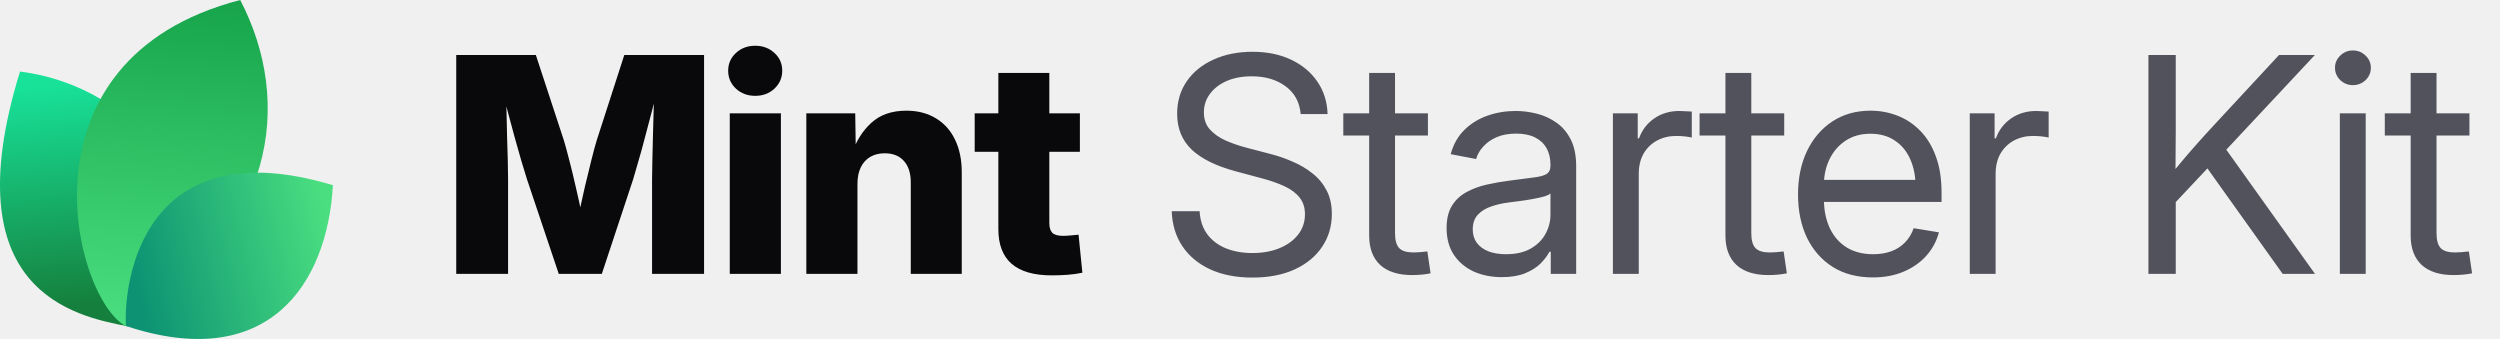
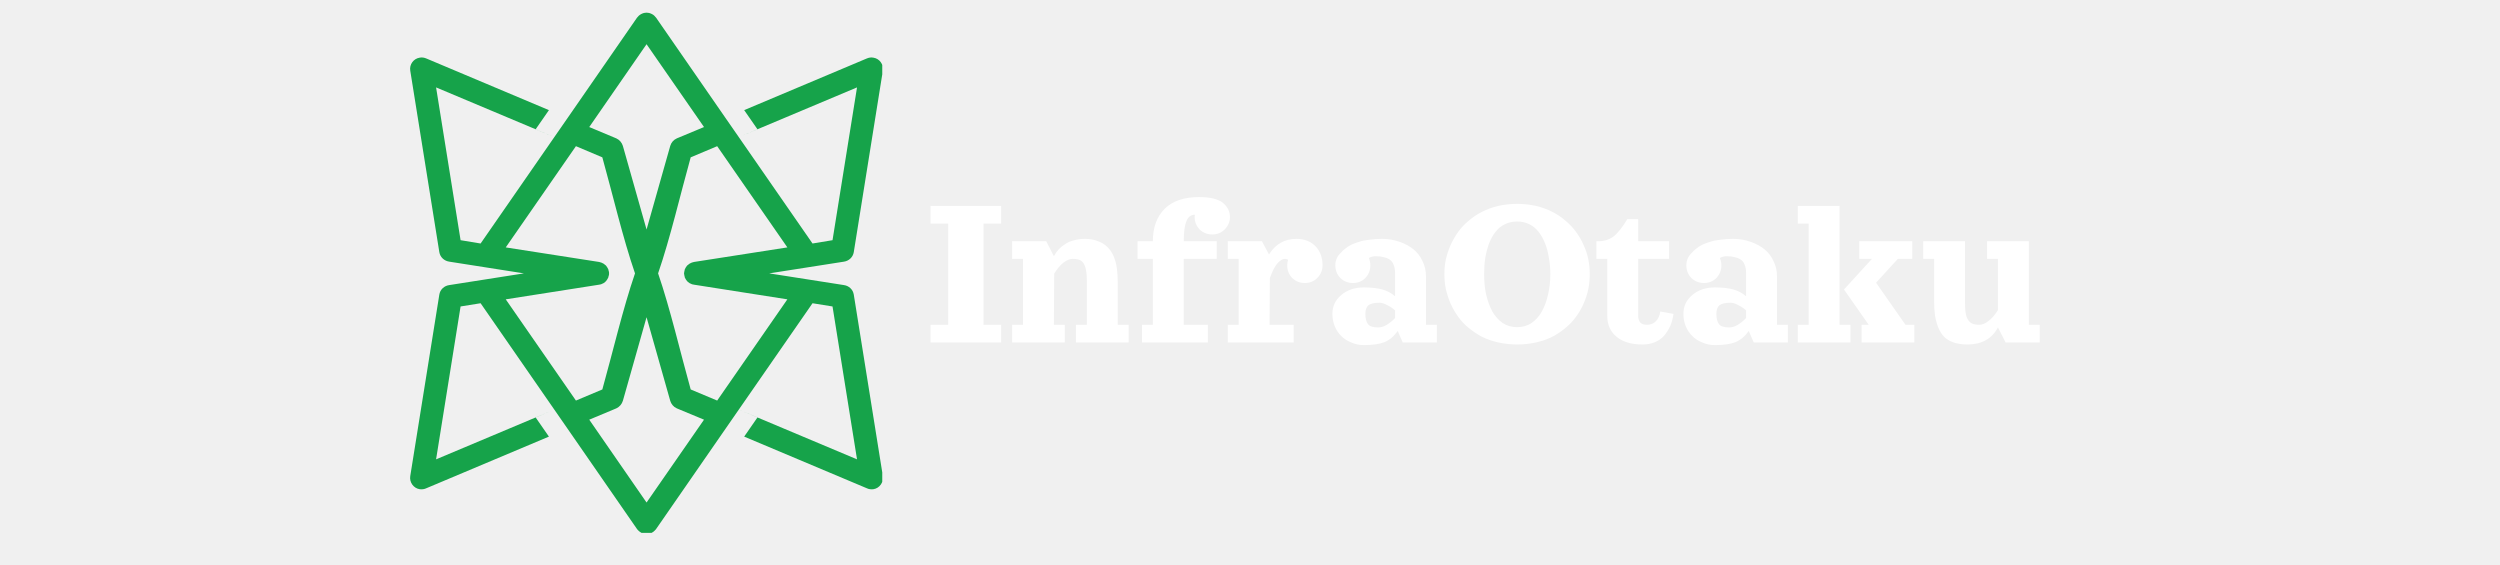
- <svg xmlns="http://www.w3.org/2000/svg" width="177" height="24" viewBox="0 0 177 24" fill="none">
-   <path d="M9.061 23.108C5.268 22.377 -3.391 20.627 1.417 5.064C9.634 6.099 16.973 14.064 9.061 23.108Z" fill="url(#paint0_linear_17557_2020)" />
-   <path d="M8.919 23.094C5.276 21.222 0.784 4.209 17.007 0C20.757 7.193 19.621 16.545 8.919 23.094Z" fill="url(#paint1_linear_17557_2020)" />
-   <path d="M8.914 23.079C8.735 19.882 10.159 9.085 23.57 13.111C23.181 20.123 18.984 26.418 8.914 23.079Z" fill="url(#paint2_linear_17557_2020)" />
-   <path d="M32.301 19.392V3.894H37.938L39.925 9.948C40.036 10.315 40.164 10.787 40.31 11.362C40.462 11.938 40.611 12.552 40.757 13.204C40.91 13.855 41.048 14.483 41.173 15.086C41.305 15.682 41.412 16.192 41.495 16.615H40.695C40.771 16.192 40.871 15.682 40.996 15.086C41.128 14.49 41.267 13.866 41.412 13.214C41.565 12.562 41.714 11.948 41.86 11.373C42.005 10.79 42.133 10.315 42.244 9.948L44.2 3.894H49.848V19.392H46.166V12.704C46.166 12.357 46.173 11.917 46.187 11.383C46.2 10.849 46.214 10.27 46.228 9.646C46.249 9.022 46.266 8.391 46.28 7.753C46.301 7.115 46.311 6.519 46.311 5.964H46.623C46.485 6.561 46.332 7.181 46.166 7.826C45.999 8.471 45.833 9.102 45.666 9.719C45.507 10.336 45.351 10.901 45.198 11.414C45.053 11.928 44.928 12.357 44.824 12.704L42.608 19.392H39.561L37.314 12.704C37.203 12.357 37.072 11.928 36.919 11.414C36.773 10.901 36.614 10.34 36.441 9.729C36.274 9.112 36.104 8.481 35.931 7.836C35.764 7.192 35.608 6.567 35.463 5.964H35.827C35.834 6.512 35.844 7.105 35.858 7.743C35.872 8.374 35.886 9.005 35.9 9.636C35.92 10.26 35.938 10.839 35.952 11.373C35.965 11.907 35.972 12.351 35.972 12.704V19.392H32.301ZM51.668 19.392V8.024H55.288V19.392H51.668ZM53.468 6.786C52.927 6.786 52.473 6.616 52.105 6.276C51.738 5.93 51.554 5.507 51.554 5.007C51.554 4.508 51.738 4.088 52.105 3.749C52.473 3.409 52.927 3.239 53.468 3.239C54.009 3.239 54.463 3.409 54.83 3.749C55.198 4.082 55.382 4.501 55.382 5.007C55.382 5.507 55.198 5.93 54.83 6.276C54.463 6.616 54.009 6.786 53.468 6.786ZM60.708 13.027V19.392H57.088V8.024H60.551L60.593 10.967H60.281C60.593 10.024 61.061 9.268 61.685 8.7C62.309 8.124 63.138 7.836 64.171 7.836C64.975 7.836 65.672 8.017 66.262 8.377C66.851 8.731 67.302 9.234 67.614 9.885C67.933 10.537 68.092 11.307 68.092 12.194V19.392H64.483V12.912C64.483 12.26 64.32 11.754 63.994 11.394C63.675 11.033 63.221 10.853 62.632 10.853C62.25 10.853 61.914 10.936 61.623 11.102C61.332 11.269 61.106 11.515 60.947 11.841C60.787 12.16 60.708 12.555 60.708 13.027ZM76.456 8.024V10.749H69.008V8.024H76.456ZM70.683 5.163H74.292V15.783C74.292 16.102 74.361 16.334 74.5 16.48C74.646 16.625 74.899 16.698 75.259 16.698C75.405 16.698 75.596 16.688 75.831 16.667C76.074 16.646 76.251 16.629 76.362 16.615L76.632 19.309C76.313 19.378 75.963 19.427 75.582 19.455C75.207 19.482 74.836 19.496 74.469 19.496C73.2 19.496 72.25 19.222 71.619 18.674C70.995 18.127 70.683 17.308 70.683 16.22V5.163Z" fill="#09090B" />
-   <path d="M88.667 19.652C87.523 19.652 86.528 19.458 85.682 19.07C84.843 18.681 84.188 18.137 83.716 17.437C83.245 16.736 82.992 15.908 82.957 14.951H84.933C84.968 15.596 85.148 16.14 85.474 16.584C85.8 17.021 86.24 17.354 86.795 17.582C87.35 17.804 87.974 17.915 88.667 17.915C89.388 17.915 90.026 17.801 90.581 17.572C91.143 17.343 91.583 17.024 91.902 16.615C92.228 16.199 92.391 15.717 92.391 15.169C92.391 14.698 92.266 14.306 92.017 13.994C91.767 13.675 91.413 13.408 90.956 13.193C90.498 12.978 89.954 12.787 89.323 12.621L87.502 12.132C86.123 11.765 85.082 11.255 84.382 10.603C83.689 9.944 83.342 9.095 83.342 8.055C83.342 7.174 83.571 6.404 84.028 5.746C84.486 5.087 85.117 4.577 85.921 4.217C86.726 3.849 87.645 3.666 88.678 3.666C89.718 3.666 90.63 3.853 91.413 4.227C92.204 4.602 92.824 5.122 93.275 5.787C93.726 6.446 93.965 7.209 93.993 8.076H92.089C92.013 7.23 91.656 6.574 91.018 6.11C90.387 5.638 89.586 5.403 88.615 5.403C87.95 5.403 87.36 5.513 86.847 5.735C86.341 5.957 85.946 6.262 85.661 6.651C85.377 7.032 85.235 7.469 85.235 7.961C85.235 8.447 85.377 8.849 85.661 9.168C85.946 9.48 86.317 9.74 86.774 9.948C87.232 10.149 87.724 10.319 88.251 10.457L89.884 10.884C90.439 11.023 90.977 11.206 91.496 11.435C92.023 11.657 92.495 11.934 92.911 12.267C93.334 12.593 93.67 12.995 93.92 13.474C94.17 13.945 94.294 14.504 94.294 15.149C94.294 16.015 94.066 16.788 93.608 17.468C93.157 18.148 92.512 18.681 91.673 19.07C90.834 19.458 89.832 19.652 88.667 19.652ZM101.097 8.024V9.594H95.106V8.024H101.097ZM96.937 5.163H98.767V16.521C98.767 17 98.865 17.347 99.059 17.562C99.26 17.77 99.6 17.874 100.078 17.874C100.21 17.874 100.366 17.867 100.546 17.853C100.733 17.832 100.903 17.815 101.056 17.801L101.285 19.351C101.097 19.392 100.886 19.423 100.65 19.444C100.414 19.465 100.189 19.475 99.974 19.475C98.996 19.475 98.244 19.236 97.717 18.758C97.197 18.272 96.937 17.579 96.937 16.677V5.163ZM106.33 19.621C105.595 19.621 104.932 19.489 104.343 19.226C103.754 18.955 103.285 18.564 102.939 18.05C102.592 17.53 102.419 16.896 102.419 16.147C102.419 15.495 102.547 14.965 102.804 14.556C103.06 14.146 103.403 13.828 103.833 13.599C104.263 13.363 104.742 13.186 105.269 13.068C105.796 12.95 106.333 12.857 106.881 12.787C107.574 12.69 108.132 12.617 108.555 12.569C108.978 12.52 109.287 12.441 109.481 12.33C109.675 12.212 109.772 12.014 109.772 11.737V11.654C109.772 11.203 109.679 10.815 109.492 10.489C109.311 10.163 109.041 9.91 108.68 9.729C108.32 9.549 107.872 9.459 107.338 9.459C106.805 9.459 106.34 9.546 105.945 9.719C105.556 9.892 105.241 10.118 104.998 10.395C104.755 10.665 104.593 10.953 104.509 11.258L102.71 10.915C102.897 10.222 103.22 9.65 103.677 9.199C104.135 8.748 104.679 8.412 105.31 8.19C105.941 7.968 106.607 7.857 107.307 7.857C107.8 7.857 108.295 7.92 108.795 8.044C109.301 8.169 109.765 8.381 110.188 8.679C110.611 8.97 110.951 9.369 111.208 9.875C111.464 10.374 111.593 11.005 111.593 11.768V19.392H109.793V17.822H109.7C109.568 18.085 109.363 18.359 109.086 18.643C108.809 18.921 108.444 19.153 107.994 19.34C107.543 19.527 106.988 19.621 106.33 19.621ZM106.621 17.998C107.321 17.998 107.904 17.867 108.368 17.603C108.84 17.333 109.19 16.986 109.419 16.563C109.654 16.133 109.772 15.682 109.772 15.211V13.692C109.703 13.769 109.554 13.841 109.325 13.911C109.096 13.973 108.829 14.032 108.524 14.088C108.226 14.143 107.921 14.192 107.609 14.233C107.304 14.275 107.033 14.309 106.798 14.337C106.354 14.393 105.938 14.49 105.549 14.628C105.168 14.76 104.86 14.954 104.624 15.211C104.388 15.467 104.27 15.811 104.27 16.241C104.27 16.615 104.367 16.934 104.561 17.198C104.762 17.461 105.04 17.662 105.393 17.801C105.747 17.933 106.156 17.998 106.621 17.998ZM114.193 19.392V8.024H115.951V9.792H116.045C116.253 9.209 116.61 8.741 117.116 8.388C117.622 8.034 118.219 7.857 118.905 7.857C119.058 7.857 119.217 7.864 119.384 7.878C119.55 7.885 119.682 7.892 119.779 7.899V9.74C119.716 9.719 119.578 9.695 119.363 9.667C119.155 9.639 118.922 9.625 118.666 9.625C118.174 9.625 117.726 9.733 117.324 9.948C116.922 10.163 116.603 10.471 116.367 10.874C116.138 11.276 116.024 11.758 116.024 12.319V19.392H114.193ZM126.322 8.024V9.594H120.33V8.024H126.322ZM122.161 5.163H123.992V16.521C123.992 17 124.089 17.347 124.283 17.562C124.484 17.77 124.824 17.874 125.302 17.874C125.434 17.874 125.59 17.867 125.77 17.853C125.958 17.832 126.127 17.815 126.28 17.801L126.509 19.351C126.322 19.392 126.11 19.423 125.874 19.444C125.639 19.465 125.413 19.475 125.198 19.475C124.221 19.475 123.468 19.236 122.941 18.758C122.421 18.272 122.161 17.579 122.161 16.677V5.163ZM132.604 19.642C131.502 19.642 130.555 19.396 129.765 18.903C128.974 18.404 128.364 17.714 127.934 16.834C127.511 15.946 127.3 14.927 127.3 13.775C127.3 12.611 127.511 11.584 127.934 10.697C128.364 9.802 128.964 9.102 129.734 8.596C130.51 8.089 131.408 7.836 132.428 7.836C133.1 7.836 133.738 7.954 134.341 8.19C134.952 8.426 135.489 8.783 135.954 9.261C136.425 9.74 136.793 10.343 137.056 11.071C137.327 11.792 137.462 12.645 137.462 13.63V14.296H128.433V12.735H136.463L135.631 13.297C135.631 12.541 135.506 11.876 135.257 11.3C135.007 10.725 134.643 10.277 134.165 9.958C133.686 9.632 133.107 9.469 132.428 9.469C131.748 9.469 131.162 9.632 130.67 9.958C130.177 10.284 129.796 10.725 129.526 11.279C129.262 11.827 129.13 12.441 129.13 13.12V14.046C129.13 14.864 129.273 15.572 129.557 16.168C129.841 16.757 130.243 17.211 130.763 17.53C131.283 17.842 131.901 17.998 132.615 17.998C133.093 17.998 133.523 17.929 133.905 17.79C134.293 17.645 134.619 17.433 134.882 17.156C135.153 16.879 135.354 16.546 135.486 16.157L137.275 16.449C137.108 17.08 136.81 17.634 136.38 18.113C135.95 18.591 135.413 18.966 134.768 19.236C134.123 19.507 133.402 19.642 132.604 19.642ZM139.459 19.392V8.024H141.217V9.792H141.311C141.519 9.209 141.876 8.741 142.382 8.388C142.888 8.034 143.485 7.857 144.171 7.857C144.324 7.857 144.483 7.864 144.649 7.878C144.816 7.885 144.948 7.892 145.045 7.899V9.74C144.982 9.719 144.844 9.695 144.629 9.667C144.421 9.639 144.188 9.625 143.932 9.625C143.439 9.625 142.992 9.733 142.59 9.948C142.188 10.163 141.869 10.471 141.633 10.874C141.404 11.276 141.29 11.758 141.29 12.319V19.392H139.459ZM153.429 14.961V12.715C153.783 12.257 154.136 11.82 154.49 11.404C154.844 10.981 155.204 10.565 155.572 10.156C155.939 9.74 156.314 9.327 156.695 8.918L161.355 3.894H163.893L157.277 10.967H157.184L153.429 14.961ZM152.108 19.392V3.894H154.043V9.241L154.022 12.559L154.043 13.505V19.392H152.108ZM161.615 19.392L155.967 11.477L157.173 9.969L163.903 19.392H161.615ZM165.661 19.392V8.024H167.492V19.392H165.661ZM166.587 6.027C166.24 6.027 165.942 5.909 165.692 5.673C165.443 5.43 165.318 5.139 165.318 4.799C165.318 4.459 165.443 4.172 165.692 3.936C165.942 3.693 166.24 3.572 166.587 3.572C166.934 3.572 167.232 3.693 167.482 3.936C167.731 4.172 167.856 4.459 167.856 4.799C167.856 5.139 167.731 5.43 167.482 5.673C167.232 5.909 166.934 6.027 166.587 6.027ZM174.836 8.024V9.594H168.844V8.024H174.836ZM170.675 5.163H172.506V16.521C172.506 17 172.603 17.347 172.797 17.562C172.998 17.77 173.338 17.874 173.816 17.874C173.948 17.874 174.104 17.867 174.284 17.853C174.472 17.832 174.641 17.815 174.794 17.801L175.023 19.351C174.836 19.392 174.624 19.423 174.388 19.444C174.153 19.465 173.927 19.475 173.712 19.475C172.735 19.475 171.982 19.236 171.455 18.758C170.935 18.272 170.675 17.579 170.675 16.677V5.163Z" fill="#52525C" />
+ <svg xmlns="http://www.w3.org/2000/svg" width="177" zoomAndPan="magnify" viewBox="0 0 132.75 30" height="40" preserveAspectRatio="xMidYMid meet" version="1.0">
  <defs>
-     <linearGradient id="paint0_linear_17557_2020" x1="3.776" y1="5.916" x2="5.232" y2="21.559" gradientUnits="userSpaceOnUse">
-       <stop stop-color="#18E299" />
-       <stop offset="1" stop-color="#15803D" />
-     </linearGradient>
-     <linearGradient id="paint1_linear_17557_2020" x1="12.171" y1="-0.718" x2="10.19" y2="22.983" gradientUnits="userSpaceOnUse">
-       <stop stop-color="#16A34A" />
-       <stop offset="1" stop-color="#4ADE80" />
-     </linearGradient>
-     <linearGradient id="paint2_linear_17557_2020" x1="23.133" y1="15.353" x2="9.338" y2="18.52" gradientUnits="userSpaceOnUse">
-       <stop stop-color="#4ADE80" />
-       <stop offset="1" stop-color="#0D9373" />
-     </linearGradient>
+     <g />
+     <clipPath id="5a6f67f01b">
+       <path d="M 0.773 0.672 L 25.848 0.672 L 25.848 28.297 L 0.773 28.297 Z M 0.773 0.672 " clip-rule="nonzero" />
+     </clipPath>
+     <clipPath id="380389db09">
+       <path d="M 27 8 L 88.09 8 L 88.09 21 L 27 21 Z M 27 8 " clip-rule="nonzero" />
+     </clipPath>
+     <clipPath id="2e7fd2767f">
+       <rect x="0" width="62" y="0" height="13" />
+     </clipPath>
+     <clipPath id="3c150caf46">
+       <rect x="0" width="89" y="0" height="29" />
+     </clipPath>
  </defs>
+   <g transform="matrix(1, 0, 0, 1, 21, 0.000000000000005718)">
+     <g clip-path="url(#3c150caf46)">
+       <g clip-path="url(#5a6f67f01b)">
+         <path fill="#16a34a" d="M 3.457 12.754 L 4.52 12.93 L 8.434 7.281 L 9.141 6.262 L 12.824 0.941 C 12.848 0.914 12.875 0.879 12.902 0.855 L 12.91 0.844 C 12.953 0.801 13.004 0.77 13.055 0.742 L 13.074 0.734 C 13.16 0.691 13.246 0.672 13.332 0.672 C 13.418 0.672 13.504 0.691 13.59 0.734 L 13.609 0.742 C 13.668 0.77 13.711 0.801 13.754 0.844 L 13.762 0.855 C 13.789 0.879 13.816 0.914 13.84 0.941 L 17.523 6.262 L 18.23 7.281 L 22.145 12.93 L 23.207 12.754 L 24.508 4.641 L 18.23 7.281 L 19.223 6.867 L 18.516 5.848 L 25.027 3.105 C 25.129 3.062 25.25 3.035 25.379 3.062 C 25.707 3.113 25.93 3.426 25.879 3.754 L 24.336 13.387 C 24.293 13.66 24.07 13.859 23.809 13.895 L 19.844 14.516 L 23.809 15.137 C 24.07 15.172 24.293 15.367 24.336 15.645 L 25.879 25.277 C 25.93 25.605 25.707 25.926 25.379 25.977 C 25.25 25.992 25.129 25.977 25.027 25.926 L 18.516 23.184 L 19.223 22.164 L 18.23 21.75 L 17.523 22.77 L 13.84 28.09 C 13.816 28.125 13.789 28.148 13.762 28.176 L 13.754 28.184 C 13.711 28.227 13.668 28.262 13.609 28.289 L 13.59 28.305 C 13.504 28.34 13.418 28.355 13.332 28.355 C 13.246 28.355 13.16 28.34 13.074 28.305 L 13.055 28.289 C 13.004 28.262 12.953 28.227 12.91 28.184 L 12.902 28.176 C 12.875 28.148 12.848 28.125 12.824 28.09 L 9.141 22.77 L 8.434 21.75 L 7.441 22.164 L 8.148 23.184 L 1.637 25.926 C 1.535 25.977 1.414 25.992 1.285 25.977 C 0.957 25.926 0.73 25.605 0.785 25.277 L 2.328 15.645 C 2.371 15.367 2.594 15.172 2.863 15.137 L 6.82 14.516 L 2.863 13.895 C 2.594 13.859 2.371 13.66 2.328 13.387 L 0.785 3.754 C 0.73 3.426 0.957 3.113 1.285 3.062 C 1.414 3.035 1.535 3.062 1.637 3.105 L 8.148 5.848 L 7.441 6.867 L 8.434 7.281 L 2.156 4.641 Z M 3.457 16.273 L 2.156 24.391 L 8.434 21.75 L 4.52 16.102 Z M 5.855 15.895 L 9.582 21.27 L 10.984 20.68 C 11.527 18.742 12.074 16.395 12.719 14.516 C 12.074 12.645 11.527 10.297 10.984 8.355 L 9.582 7.762 L 5.855 13.137 L 10.812 13.91 C 10.84 13.922 10.863 13.922 10.883 13.93 L 10.891 13.93 L 10.898 13.938 L 10.918 13.938 L 10.926 13.945 L 10.934 13.945 C 11.012 13.973 11.082 14.016 11.133 14.066 L 11.148 14.082 L 11.16 14.082 L 11.168 14.094 L 11.184 14.109 C 11.234 14.172 11.27 14.238 11.305 14.309 L 11.305 14.332 L 11.312 14.344 L 11.312 14.359 C 11.332 14.395 11.332 14.438 11.34 14.473 L 11.34 14.566 C 11.332 14.602 11.332 14.637 11.312 14.672 L 11.312 14.695 L 11.305 14.695 L 11.305 14.723 C 11.27 14.801 11.234 14.859 11.184 14.922 L 11.16 14.945 L 11.148 14.953 L 11.141 14.965 L 11.133 14.973 C 11.082 15.023 11.012 15.059 10.934 15.086 L 10.926 15.094 L 10.91 15.094 L 10.898 15.102 L 10.883 15.102 C 10.863 15.109 10.84 15.109 10.812 15.117 Z M 13.945 14.516 C 14.59 16.395 15.133 18.742 15.676 20.68 L 17.082 21.27 L 20.809 15.895 L 15.852 15.117 C 15.824 15.109 15.797 15.109 15.781 15.102 L 15.766 15.102 L 15.754 15.094 L 15.738 15.094 L 15.73 15.086 C 15.652 15.059 15.582 15.023 15.531 14.973 L 15.48 14.922 C 15.426 14.859 15.395 14.801 15.359 14.723 L 15.359 14.695 L 15.352 14.695 L 15.352 14.672 C 15.34 14.637 15.332 14.602 15.332 14.566 L 15.324 14.559 L 15.324 14.473 L 15.332 14.473 C 15.332 14.438 15.34 14.395 15.352 14.359 L 15.352 14.344 L 15.359 14.332 L 15.359 14.309 C 15.395 14.238 15.426 14.172 15.48 14.109 L 15.496 14.094 L 15.504 14.082 L 15.512 14.082 L 15.523 14.074 L 15.531 14.066 C 15.582 14.016 15.652 13.973 15.73 13.945 L 15.738 13.945 L 15.746 13.938 L 15.766 13.938 L 15.773 13.93 L 15.781 13.93 C 15.797 13.922 15.824 13.922 15.852 13.91 L 20.809 13.137 L 17.082 7.762 L 15.676 8.355 C 15.133 10.297 14.59 12.645 13.945 14.516 Z M 22.145 16.102 L 18.23 21.75 L 24.508 24.391 L 23.207 16.273 Z M 10.289 22.285 L 13.332 26.684 L 16.383 22.285 L 14.938 21.684 C 14.762 21.605 14.641 21.457 14.59 21.285 L 13.332 16.844 L 12.074 21.285 C 12.02 21.457 11.898 21.605 11.727 21.684 Z M 13.332 2.348 L 10.289 6.746 L 11.727 7.348 C 11.898 7.426 12.02 7.574 12.074 7.746 L 13.332 12.188 L 14.59 7.746 C 14.641 7.574 14.762 7.426 14.938 7.348 L 16.383 6.746 Z M 13.332 2.348 " fill-opacity="1" fill-rule="nonzero" />
+       </g>
+       <g clip-path="url(#380389db09)">
+         <g transform="matrix(1, 0, 0, 1, 27, 8)">
+           <g clip-path="url(#2e7fd2767f)">
+             <g fill="#ffffff" fill-opacity="1">
+               <g transform="translate(1.067909, 10.18383)">
+                 <g>
+                   <path d="M 0.344 -7.25 L 4.094 -7.25 L 4.094 -6.312 L 3.156 -6.312 L 3.156 -0.938 L 4.094 -0.938 L 4.094 0 L 0.344 0 L 0.344 -0.938 L 1.281 -0.938 L 1.281 -6.312 L 0.344 -6.312 Z M 0.344 -7.25 " />
+                 </g>
+               </g>
+             </g>
+             <g fill="#ffffff" fill-opacity="1">
+               <g transform="translate(5.508594, 10.18383)">
+                 <g>
+                   <path d="M 4.094 -5.5 C 4.363 -5.5 4.598 -5.457 4.797 -5.375 C 5.004 -5.301 5.172 -5.195 5.297 -5.062 C 5.43 -4.938 5.539 -4.773 5.625 -4.578 C 5.707 -4.379 5.766 -4.164 5.797 -3.938 C 5.828 -3.707 5.844 -3.445 5.844 -3.156 L 5.844 -0.938 L 6.422 -0.938 L 6.422 0 L 3.625 0 L 3.625 -0.938 L 4.203 -0.938 L 4.203 -3.266 C 4.203 -3.578 4.176 -3.816 4.125 -3.984 C 4.07 -4.16 3.992 -4.281 3.891 -4.344 C 3.785 -4.406 3.641 -4.438 3.453 -4.438 C 3.297 -4.438 3.129 -4.367 2.953 -4.234 C 2.785 -4.098 2.625 -3.906 2.469 -3.656 L 2.453 -0.938 L 3.031 -0.938 L 3.031 0 L 0.234 0 L 0.234 -0.938 L 0.812 -0.938 L 0.812 -4.438 L 0.234 -4.438 L 0.234 -5.375 L 2.047 -5.375 L 2.453 -4.578 C 2.523 -4.711 2.609 -4.832 2.703 -4.938 C 2.797 -5.039 2.91 -5.133 3.047 -5.219 C 3.18 -5.312 3.336 -5.379 3.516 -5.422 C 3.691 -5.473 3.883 -5.5 4.094 -5.5 Z M 4.094 -5.5 " />
+                 </g>
+               </g>
+             </g>
+             <g fill="#ffffff" fill-opacity="1">
+               <g transform="translate(12.16962, 10.18383)">
+                 <g>
+                   <path d="M 0.234 -4.438 L 0.234 -5.375 L 1.047 -5.375 C 1.047 -6.102 1.254 -6.676 1.672 -7.094 C 2.086 -7.508 2.695 -7.719 3.5 -7.719 C 3.801 -7.719 4.055 -7.691 4.266 -7.641 C 4.473 -7.586 4.629 -7.52 4.734 -7.438 C 4.848 -7.352 4.941 -7.25 5.016 -7.125 C 5.098 -6.988 5.141 -6.832 5.141 -6.656 C 5.141 -6.406 5.047 -6.188 4.859 -6 C 4.68 -5.82 4.461 -5.734 4.203 -5.734 C 3.941 -5.734 3.719 -5.82 3.531 -6 C 3.352 -6.188 3.266 -6.406 3.266 -6.656 C 3.266 -6.695 3.27 -6.738 3.281 -6.781 C 3.281 -6.781 3.273 -6.781 3.266 -6.781 C 3.066 -6.781 2.922 -6.664 2.828 -6.438 C 2.734 -6.207 2.688 -5.852 2.688 -5.375 L 4.438 -5.375 L 4.438 -4.438 L 2.688 -4.438 L 2.688 -0.938 L 3.969 -0.938 L 3.969 0 L 0.469 0 L 0.469 -0.938 L 1.047 -0.938 L 1.047 -4.438 Z M 0.234 -4.438 " />
+                 </g>
+               </g>
+             </g>
+             <g fill="#ffffff" fill-opacity="1">
+               <g transform="translate(16.96089, 10.18383)">
+                 <g>
+                   <path d="M 0.234 -5.375 L 2.047 -5.375 L 2.422 -4.672 C 2.766 -5.223 3.25 -5.5 3.875 -5.5 C 4.301 -5.5 4.641 -5.367 4.891 -5.109 C 5.141 -4.848 5.266 -4.508 5.266 -4.094 C 5.266 -3.832 5.172 -3.609 4.984 -3.422 C 4.805 -3.242 4.586 -3.156 4.328 -3.156 C 4.066 -3.156 3.844 -3.242 3.656 -3.422 C 3.477 -3.609 3.391 -3.832 3.391 -4.094 C 3.391 -4.195 3.406 -4.297 3.438 -4.391 C 3.383 -4.422 3.328 -4.438 3.266 -4.438 C 3.141 -4.438 3.004 -4.352 2.859 -4.188 C 2.723 -4.02 2.594 -3.766 2.469 -3.422 L 2.453 -0.938 L 3.734 -0.938 L 3.734 0 L 0.234 0 L 0.234 -0.938 L 0.812 -0.938 L 0.812 -4.438 L 0.234 -4.438 Z M 0.234 -5.375 " />
+                 </g>
+               </g>
+             </g>
+             <g fill="#ffffff" fill-opacity="1">
+               <g transform="translate(22.45331, 10.18383)">
+                 <g>
+                   <path d="M 5.266 -3.516 L 5.266 -0.938 L 5.844 -0.938 L 5.844 0 L 4.031 0 L 3.766 -0.609 C 3.566 -0.328 3.332 -0.129 3.062 -0.016 C 2.801 0.086 2.438 0.141 1.969 0.141 C 1.727 0.141 1.504 0.094 1.297 0 C 1.086 -0.082 0.91 -0.195 0.766 -0.344 C 0.617 -0.488 0.504 -0.66 0.422 -0.859 C 0.336 -1.066 0.297 -1.285 0.297 -1.516 C 0.297 -1.922 0.453 -2.254 0.766 -2.516 C 1.078 -2.785 1.477 -2.922 1.969 -2.922 C 2.363 -2.922 2.691 -2.883 2.953 -2.812 C 3.211 -2.738 3.438 -2.617 3.625 -2.453 L 3.625 -3.688 C 3.625 -3.863 3.598 -4.008 3.547 -4.125 C 3.504 -4.25 3.43 -4.344 3.328 -4.406 C 3.234 -4.469 3.129 -4.508 3.016 -4.531 C 2.898 -4.562 2.758 -4.578 2.594 -4.578 C 2.457 -4.578 2.336 -4.547 2.234 -4.484 C 2.285 -4.359 2.312 -4.227 2.312 -4.094 C 2.312 -3.832 2.223 -3.609 2.047 -3.422 C 1.867 -3.242 1.648 -3.156 1.391 -3.156 C 1.129 -3.156 0.906 -3.242 0.719 -3.422 C 0.539 -3.609 0.453 -3.832 0.453 -4.094 C 0.453 -4.227 0.477 -4.352 0.531 -4.469 C 0.582 -4.582 0.656 -4.68 0.75 -4.766 C 0.82 -4.848 0.898 -4.922 0.984 -4.984 C 1.066 -5.055 1.172 -5.125 1.297 -5.188 C 1.43 -5.25 1.57 -5.301 1.719 -5.344 C 1.863 -5.395 2.039 -5.43 2.25 -5.453 C 2.469 -5.484 2.703 -5.5 2.953 -5.5 C 3.273 -5.5 3.578 -5.445 3.859 -5.344 C 4.141 -5.25 4.383 -5.117 4.594 -4.953 C 4.801 -4.785 4.961 -4.578 5.078 -4.328 C 5.203 -4.078 5.266 -3.805 5.266 -3.516 Z M 3.625 -1.297 L 3.625 -1.703 C 3.5 -1.816 3.359 -1.91 3.203 -1.984 C 3.055 -2.066 2.922 -2.109 2.797 -2.109 C 2.516 -2.109 2.316 -2.062 2.203 -1.969 C 2.098 -1.875 2.047 -1.723 2.047 -1.516 C 2.047 -1.273 2.094 -1.094 2.188 -0.969 C 2.281 -0.852 2.461 -0.797 2.734 -0.797 C 2.879 -0.797 3.031 -0.844 3.188 -0.938 C 3.352 -1.039 3.5 -1.16 3.625 -1.297 Z M 3.625 -1.297 " />
+                 </g>
+               </g>
+             </g>
+             <g fill="#ffffff" fill-opacity="1">
+               <g transform="translate(28.58847, 10.18383)">
+                 <g>
+                   <path d="M 2.969 -7.25 C 3.289 -7.32 3.625 -7.359 3.969 -7.359 C 4.32 -7.359 4.656 -7.32 4.969 -7.25 C 5.289 -7.176 5.578 -7.07 5.828 -6.938 C 6.086 -6.812 6.32 -6.656 6.531 -6.469 C 6.75 -6.289 6.938 -6.094 7.094 -5.875 C 7.258 -5.656 7.395 -5.422 7.5 -5.172 C 7.613 -4.93 7.695 -4.68 7.75 -4.422 C 7.801 -4.16 7.828 -3.895 7.828 -3.625 C 7.828 -3.352 7.801 -3.086 7.75 -2.828 C 7.695 -2.566 7.613 -2.312 7.5 -2.062 C 7.395 -1.812 7.258 -1.578 7.094 -1.359 C 6.938 -1.141 6.75 -0.941 6.531 -0.766 C 6.32 -0.586 6.086 -0.43 5.828 -0.297 C 5.578 -0.172 5.289 -0.07 4.969 0 C 4.656 0.07 4.32 0.109 3.969 0.109 C 3.625 0.109 3.289 0.07 2.969 0 C 2.656 -0.07 2.367 -0.172 2.109 -0.297 C 1.859 -0.43 1.625 -0.586 1.406 -0.766 C 1.188 -0.941 1 -1.141 0.844 -1.359 C 0.688 -1.578 0.551 -1.812 0.438 -2.062 C 0.332 -2.312 0.25 -2.566 0.188 -2.828 C 0.133 -3.086 0.109 -3.352 0.109 -3.625 C 0.109 -3.895 0.133 -4.16 0.188 -4.422 C 0.25 -4.68 0.332 -4.93 0.438 -5.172 C 0.551 -5.422 0.688 -5.656 0.844 -5.875 C 1 -6.094 1.188 -6.289 1.406 -6.469 C 1.625 -6.656 1.859 -6.812 2.109 -6.938 C 2.367 -7.07 2.656 -7.176 2.969 -7.25 Z M 4.609 -6.281 C 4.422 -6.375 4.207 -6.422 3.969 -6.422 C 3.738 -6.422 3.523 -6.375 3.328 -6.281 C 3.129 -6.188 2.961 -6.051 2.828 -5.875 C 2.691 -5.707 2.578 -5.504 2.484 -5.266 C 2.398 -5.035 2.332 -4.781 2.281 -4.5 C 2.238 -4.227 2.219 -3.938 2.219 -3.625 C 2.219 -3.227 2.254 -2.863 2.328 -2.531 C 2.41 -2.195 2.52 -1.898 2.656 -1.641 C 2.801 -1.391 2.984 -1.188 3.203 -1.031 C 3.43 -0.883 3.688 -0.812 3.969 -0.812 C 4.258 -0.812 4.516 -0.883 4.734 -1.031 C 4.961 -1.188 5.145 -1.391 5.281 -1.641 C 5.426 -1.898 5.535 -2.195 5.609 -2.531 C 5.691 -2.863 5.734 -3.227 5.734 -3.625 C 5.734 -3.938 5.707 -4.227 5.656 -4.5 C 5.613 -4.781 5.547 -5.035 5.453 -5.266 C 5.359 -5.504 5.242 -5.707 5.109 -5.875 C 4.973 -6.051 4.805 -6.188 4.609 -6.281 Z M 4.609 -6.281 " />
+                 </g>
+               </g>
+             </g>
+             <g fill="#ffffff" fill-opacity="1">
+               <g transform="translate(36.53496, 10.18383)">
+                 <g>
+                   <path d="M 1.875 -6.547 L 2.453 -6.547 L 2.453 -5.375 L 4.094 -5.375 L 4.094 -4.438 L 2.453 -4.438 L 2.453 -1.406 C 2.453 -1.27 2.488 -1.156 2.562 -1.062 C 2.633 -0.977 2.754 -0.938 2.922 -0.938 C 3.098 -0.938 3.25 -0.992 3.375 -1.109 C 3.508 -1.234 3.594 -1.41 3.625 -1.641 L 4.328 -1.516 C 4.297 -1.285 4.238 -1.07 4.156 -0.875 C 4.07 -0.688 3.961 -0.516 3.828 -0.359 C 3.703 -0.211 3.539 -0.098 3.344 -0.016 C 3.145 0.066 2.926 0.109 2.688 0.109 C 2.102 0.109 1.645 -0.023 1.312 -0.297 C 0.977 -0.566 0.812 -0.938 0.812 -1.406 L 0.812 -4.438 L 0.234 -4.438 L 0.234 -5.375 L 0.344 -5.375 C 0.645 -5.375 0.91 -5.457 1.141 -5.625 C 1.367 -5.801 1.613 -6.109 1.875 -6.547 Z M 1.875 -6.547 " />
+                 </g>
+               </g>
+             </g>
+             <g fill="#ffffff" fill-opacity="1">
+               <g transform="translate(41.0925, 10.18383)">
+                 <g>
+                   <path d="M 5.266 -3.516 L 5.266 -0.938 L 5.844 -0.938 L 5.844 0 L 4.031 0 L 3.766 -0.609 C 3.566 -0.328 3.332 -0.129 3.062 -0.016 C 2.801 0.086 2.438 0.141 1.969 0.141 C 1.727 0.141 1.504 0.094 1.297 0 C 1.086 -0.082 0.91 -0.195 0.766 -0.344 C 0.617 -0.488 0.504 -0.66 0.422 -0.859 C 0.336 -1.066 0.297 -1.285 0.297 -1.516 C 0.297 -1.922 0.453 -2.254 0.766 -2.516 C 1.078 -2.785 1.477 -2.922 1.969 -2.922 C 2.363 -2.922 2.691 -2.883 2.953 -2.812 C 3.211 -2.738 3.438 -2.617 3.625 -2.453 L 3.625 -3.688 C 3.625 -3.863 3.598 -4.008 3.547 -4.125 C 3.504 -4.25 3.43 -4.344 3.328 -4.406 C 3.234 -4.469 3.129 -4.508 3.016 -4.531 C 2.898 -4.562 2.758 -4.578 2.594 -4.578 C 2.457 -4.578 2.336 -4.547 2.234 -4.484 C 2.285 -4.359 2.312 -4.227 2.312 -4.094 C 2.312 -3.832 2.223 -3.609 2.047 -3.422 C 1.867 -3.242 1.648 -3.156 1.391 -3.156 C 1.129 -3.156 0.906 -3.242 0.719 -3.422 C 0.539 -3.609 0.453 -3.832 0.453 -4.094 C 0.453 -4.227 0.477 -4.352 0.531 -4.469 C 0.582 -4.582 0.656 -4.68 0.75 -4.766 C 0.82 -4.848 0.898 -4.922 0.984 -4.984 C 1.066 -5.055 1.172 -5.125 1.297 -5.188 C 1.43 -5.25 1.57 -5.301 1.719 -5.344 C 1.863 -5.395 2.039 -5.43 2.25 -5.453 C 2.469 -5.484 2.703 -5.5 2.953 -5.5 C 3.273 -5.5 3.578 -5.445 3.859 -5.344 C 4.141 -5.25 4.383 -5.117 4.594 -4.953 C 4.801 -4.785 4.961 -4.578 5.078 -4.328 C 5.203 -4.078 5.266 -3.805 5.266 -3.516 Z M 3.625 -1.297 L 3.625 -1.703 C 3.5 -1.816 3.359 -1.91 3.203 -1.984 C 3.055 -2.066 2.922 -2.109 2.797 -2.109 C 2.516 -2.109 2.316 -2.062 2.203 -1.969 C 2.098 -1.875 2.047 -1.723 2.047 -1.516 C 2.047 -1.273 2.094 -1.094 2.188 -0.969 C 2.281 -0.852 2.461 -0.797 2.734 -0.797 C 2.879 -0.797 3.031 -0.844 3.188 -0.938 C 3.352 -1.039 3.5 -1.16 3.625 -1.297 Z M 3.625 -1.297 " />
+                 </g>
+               </g>
+             </g>
+             <g fill="#ffffff" fill-opacity="1">
+               <g transform="translate(47.22766, 10.18383)">
+                 <g>
+                   <path d="M 3.5 -4.438 L 3.5 -5.375 L 6.312 -5.375 L 6.312 -4.438 L 5.547 -4.438 L 4.391 -3.172 L 5.953 -0.938 L 6.422 -0.938 L 6.422 0 L 3.625 0 L 3.625 -0.938 L 4 -0.938 L 2.688 -2.812 L 4.172 -4.438 Z M 0.234 -7.25 L 2.453 -7.25 L 2.453 -0.938 L 3.031 -0.938 L 3.031 0 L 0.234 0 L 0.234 -0.938 L 0.812 -0.938 L 0.812 -6.312 L 0.234 -6.312 Z M 0.234 -7.25 " />
+                 </g>
+               </g>
+             </g>
+             <g fill="#ffffff" fill-opacity="1">
+               <g transform="translate(53.88869, 10.18383)">
+                 <g>
+                   <path d="M 0.234 -5.375 L 2.453 -5.375 L 2.453 -2.109 C 2.453 -1.797 2.477 -1.551 2.531 -1.375 C 2.594 -1.207 2.676 -1.094 2.781 -1.031 C 2.883 -0.969 3.023 -0.938 3.203 -0.938 C 3.367 -0.938 3.535 -1.004 3.703 -1.141 C 3.879 -1.273 4.047 -1.469 4.203 -1.719 L 4.203 -4.438 L 3.625 -4.438 L 3.625 -5.375 L 5.844 -5.375 L 5.844 -0.938 L 6.422 -0.938 L 6.422 0 L 4.609 0 L 4.203 -0.797 C 3.879 -0.191 3.336 0.109 2.578 0.109 C 2.297 0.109 2.051 0.07 1.844 0 C 1.645 -0.07 1.477 -0.172 1.344 -0.297 C 1.219 -0.43 1.113 -0.598 1.031 -0.797 C 0.957 -0.992 0.898 -1.207 0.859 -1.438 C 0.828 -1.664 0.812 -1.926 0.812 -2.219 L 0.812 -4.438 L 0.234 -4.438 Z M 0.234 -5.375 " />
+                 </g>
+               </g>
+             </g>
+           </g>
+         </g>
+       </g>
+     </g>
+   </g>
</svg>
